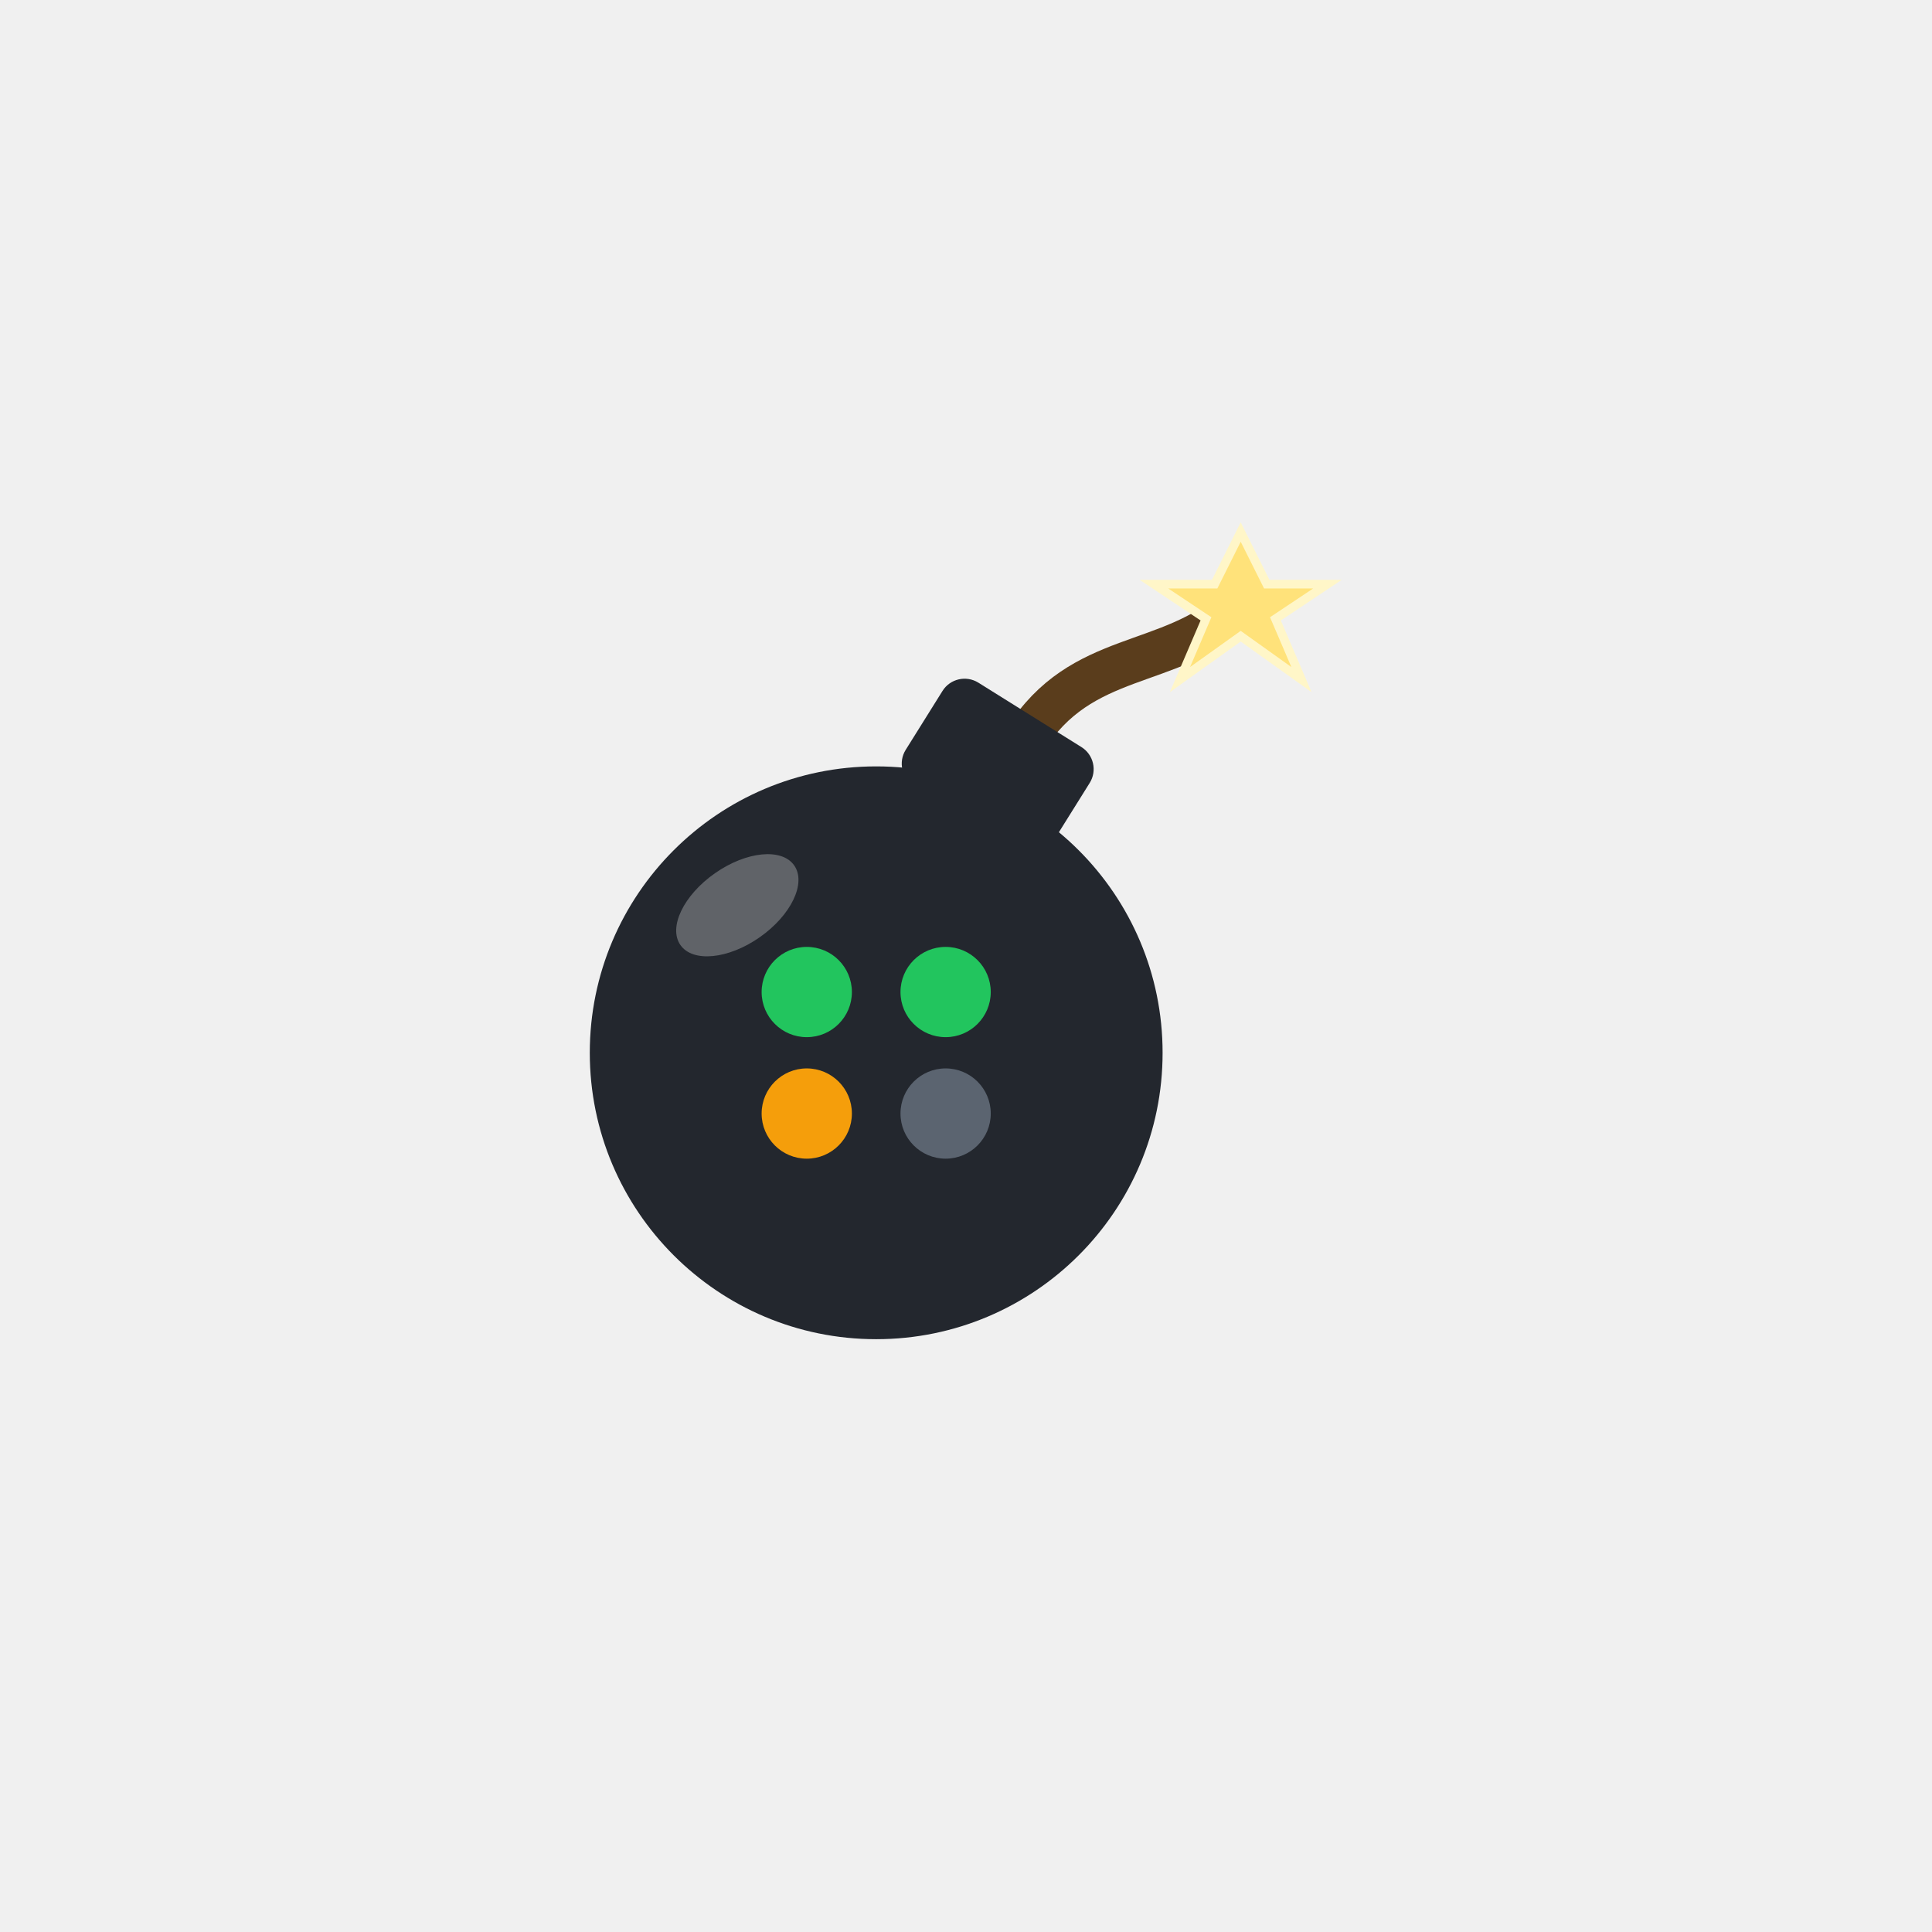
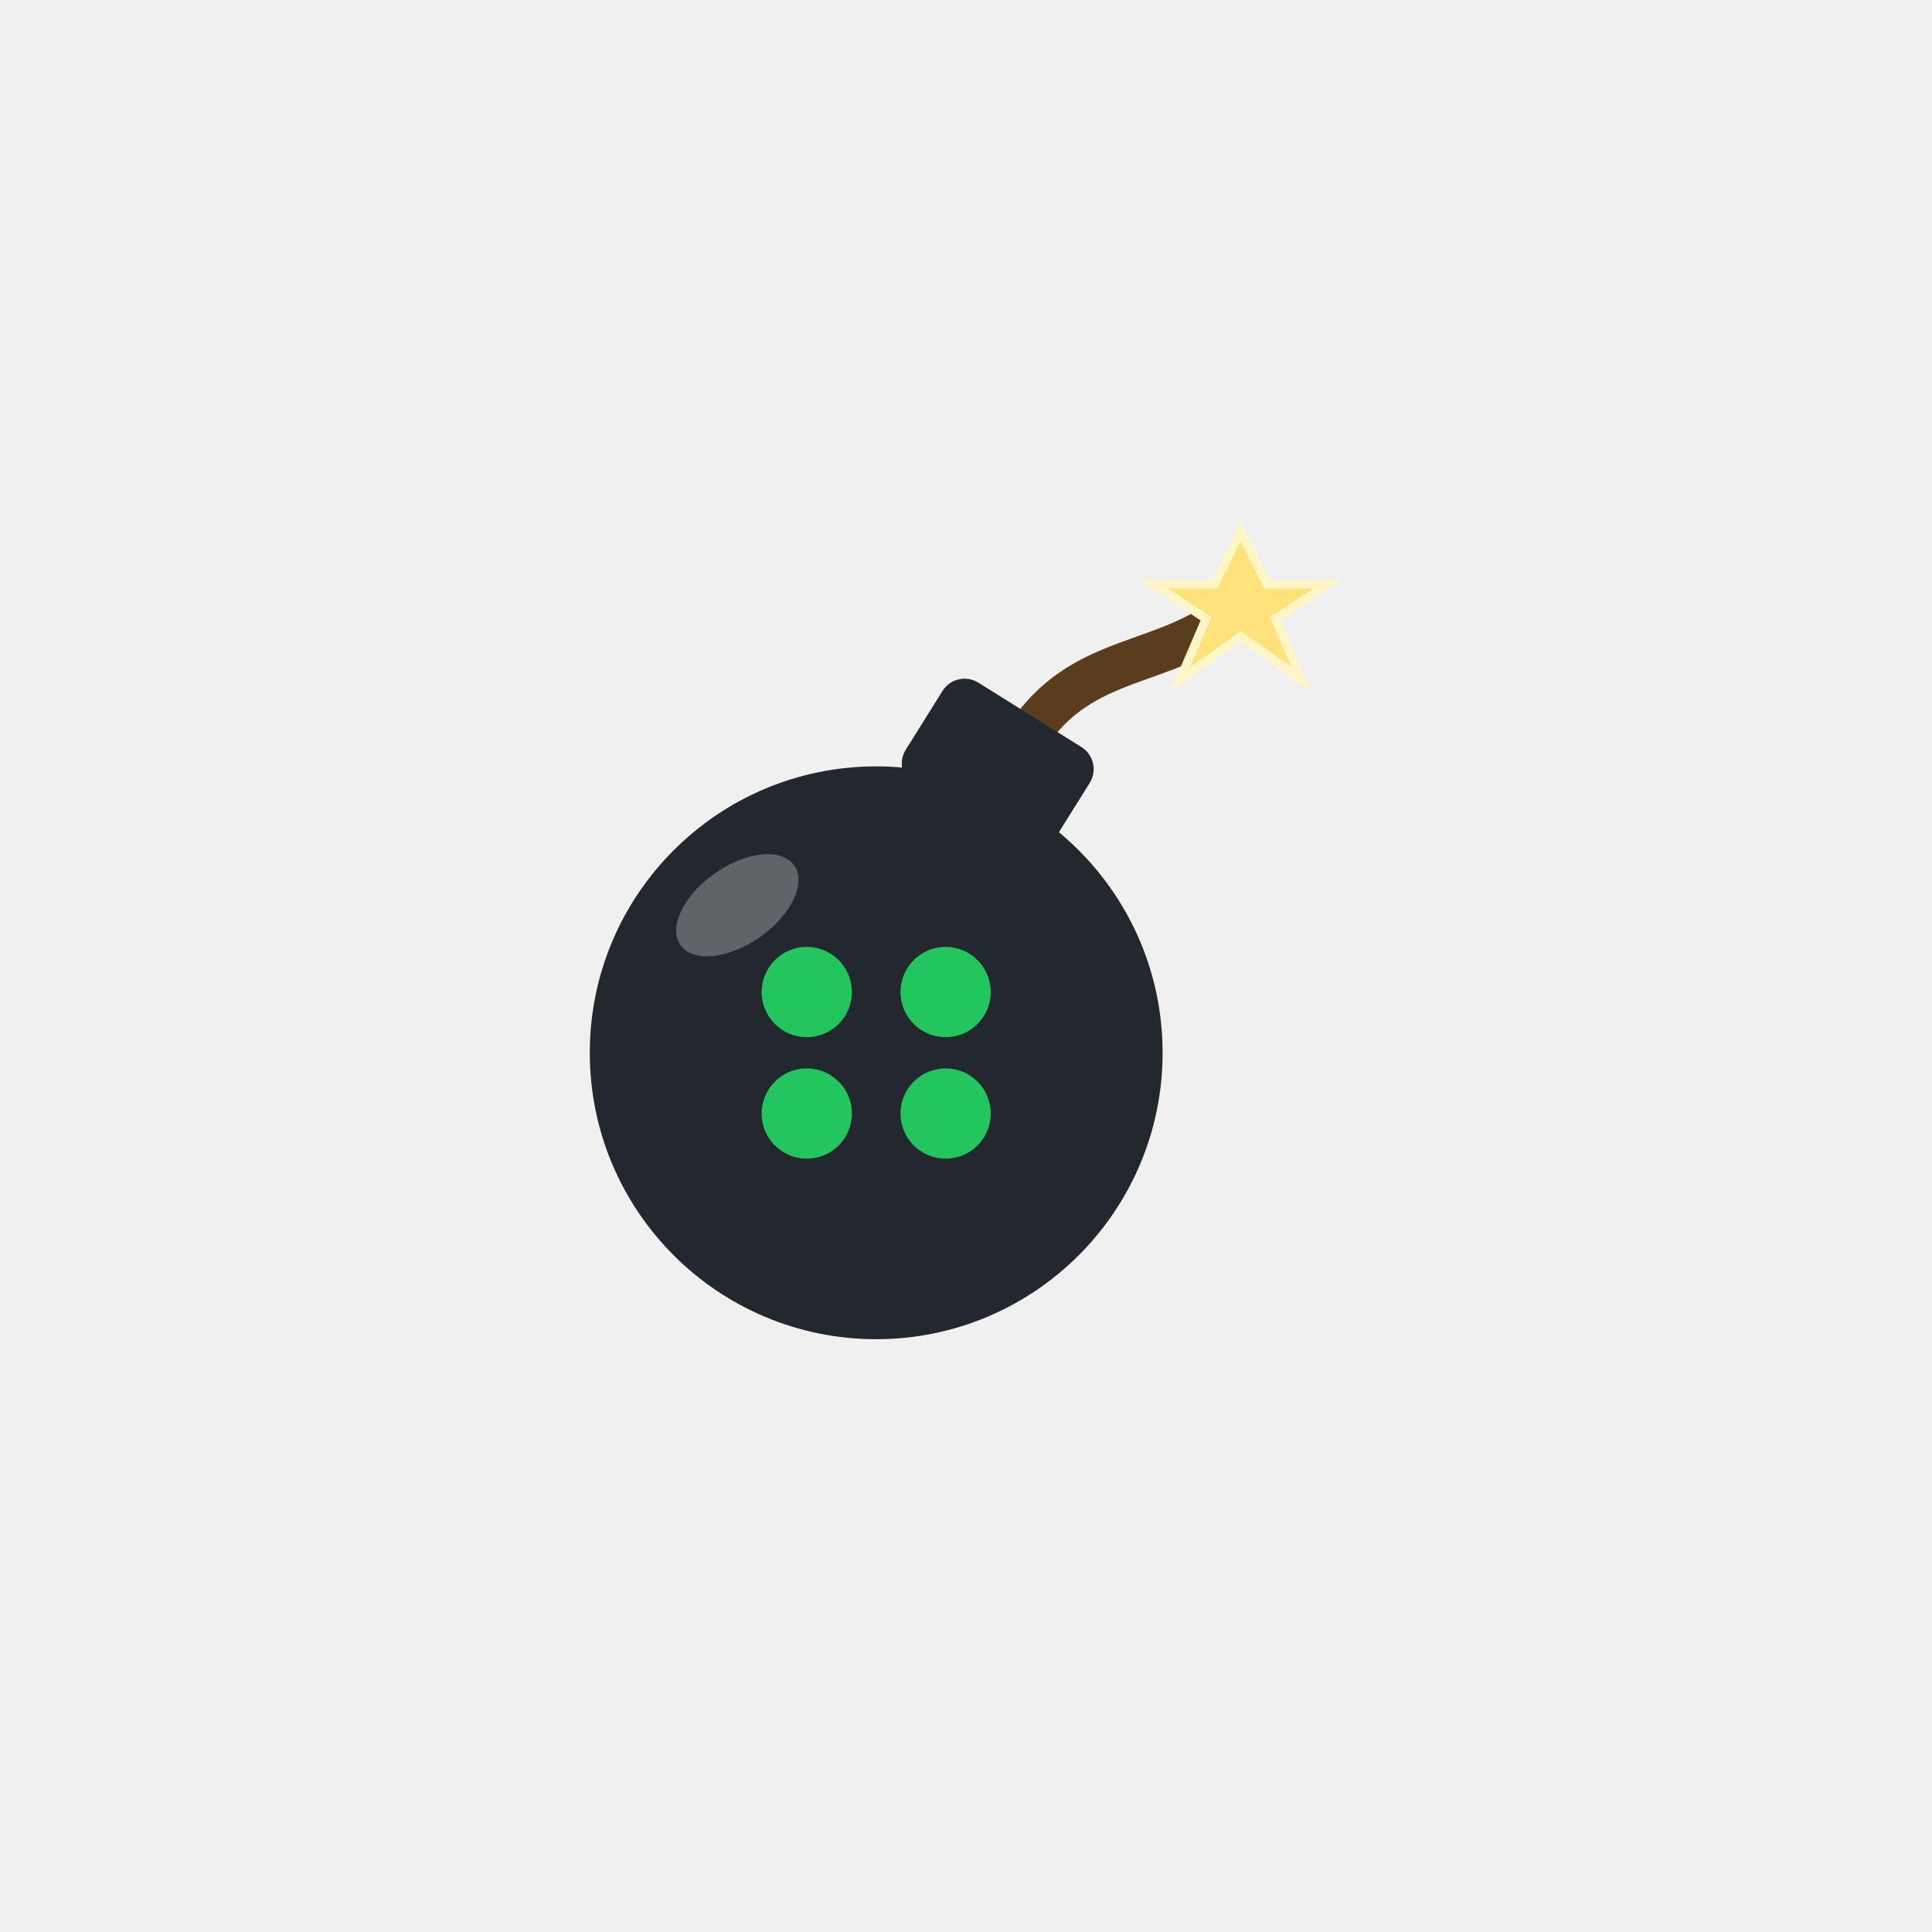
<svg xmlns="http://www.w3.org/2000/svg" viewBox="0 0 1024 1024" width="1024" height="1024">
  <defs>
    <radialGradient id="bg" cx="50%" cy="42%" r="70%">
      <stop offset="0" stop-color="#f2a33a" />
      <stop offset="1" stop-color="#a8641a" />
    </radialGradient>
  </defs>
  <g transform="translate(262 282) scale(4.6)">
    <path d="M60 26 C 66 14, 76 16, 84 10" fill="none" stroke="#5a3d1c" stroke-width="5" stroke-linecap="round" />
    <rect x="48" y="20" width="20" height="14" rx="3" transform="rotate(32 58 27)" fill="#23272e" />
    <circle cx="44" cy="60" r="33" fill="#23272e" />
    <ellipse cx="28" cy="43" rx="8" ry="4.5" transform="rotate(-35 28 43)" fill="#fff" opacity=".28" />
    <path d="M86 0 L89 6 L96 6 L90 10 L93 17 L86 12 L79 17 L82 10 L76 6 L83 6 Z" fill="#ffe27a" stroke="#fff6c8" stroke-width="1" />
    <g transform="translate(44 60)">
      <circle cx="-8" cy="-7" r="5.2" fill="#22c55e" />
      <circle cx="8" cy="-7" r="5.2" fill="#22c55e" />
-       <circle cx="-8" cy="7" r="5.2" fill="#f59e0b" />
-       <circle cx="8" cy="7" r="5.2" fill="#5b6470" />
+       <circle cx="-8" cy="7" r="5.2" fill="#22c55e" />
+       <circle cx="8" cy="7" r="5.2" fill="#22c55e" />
    </g>
  </g>
</svg>
